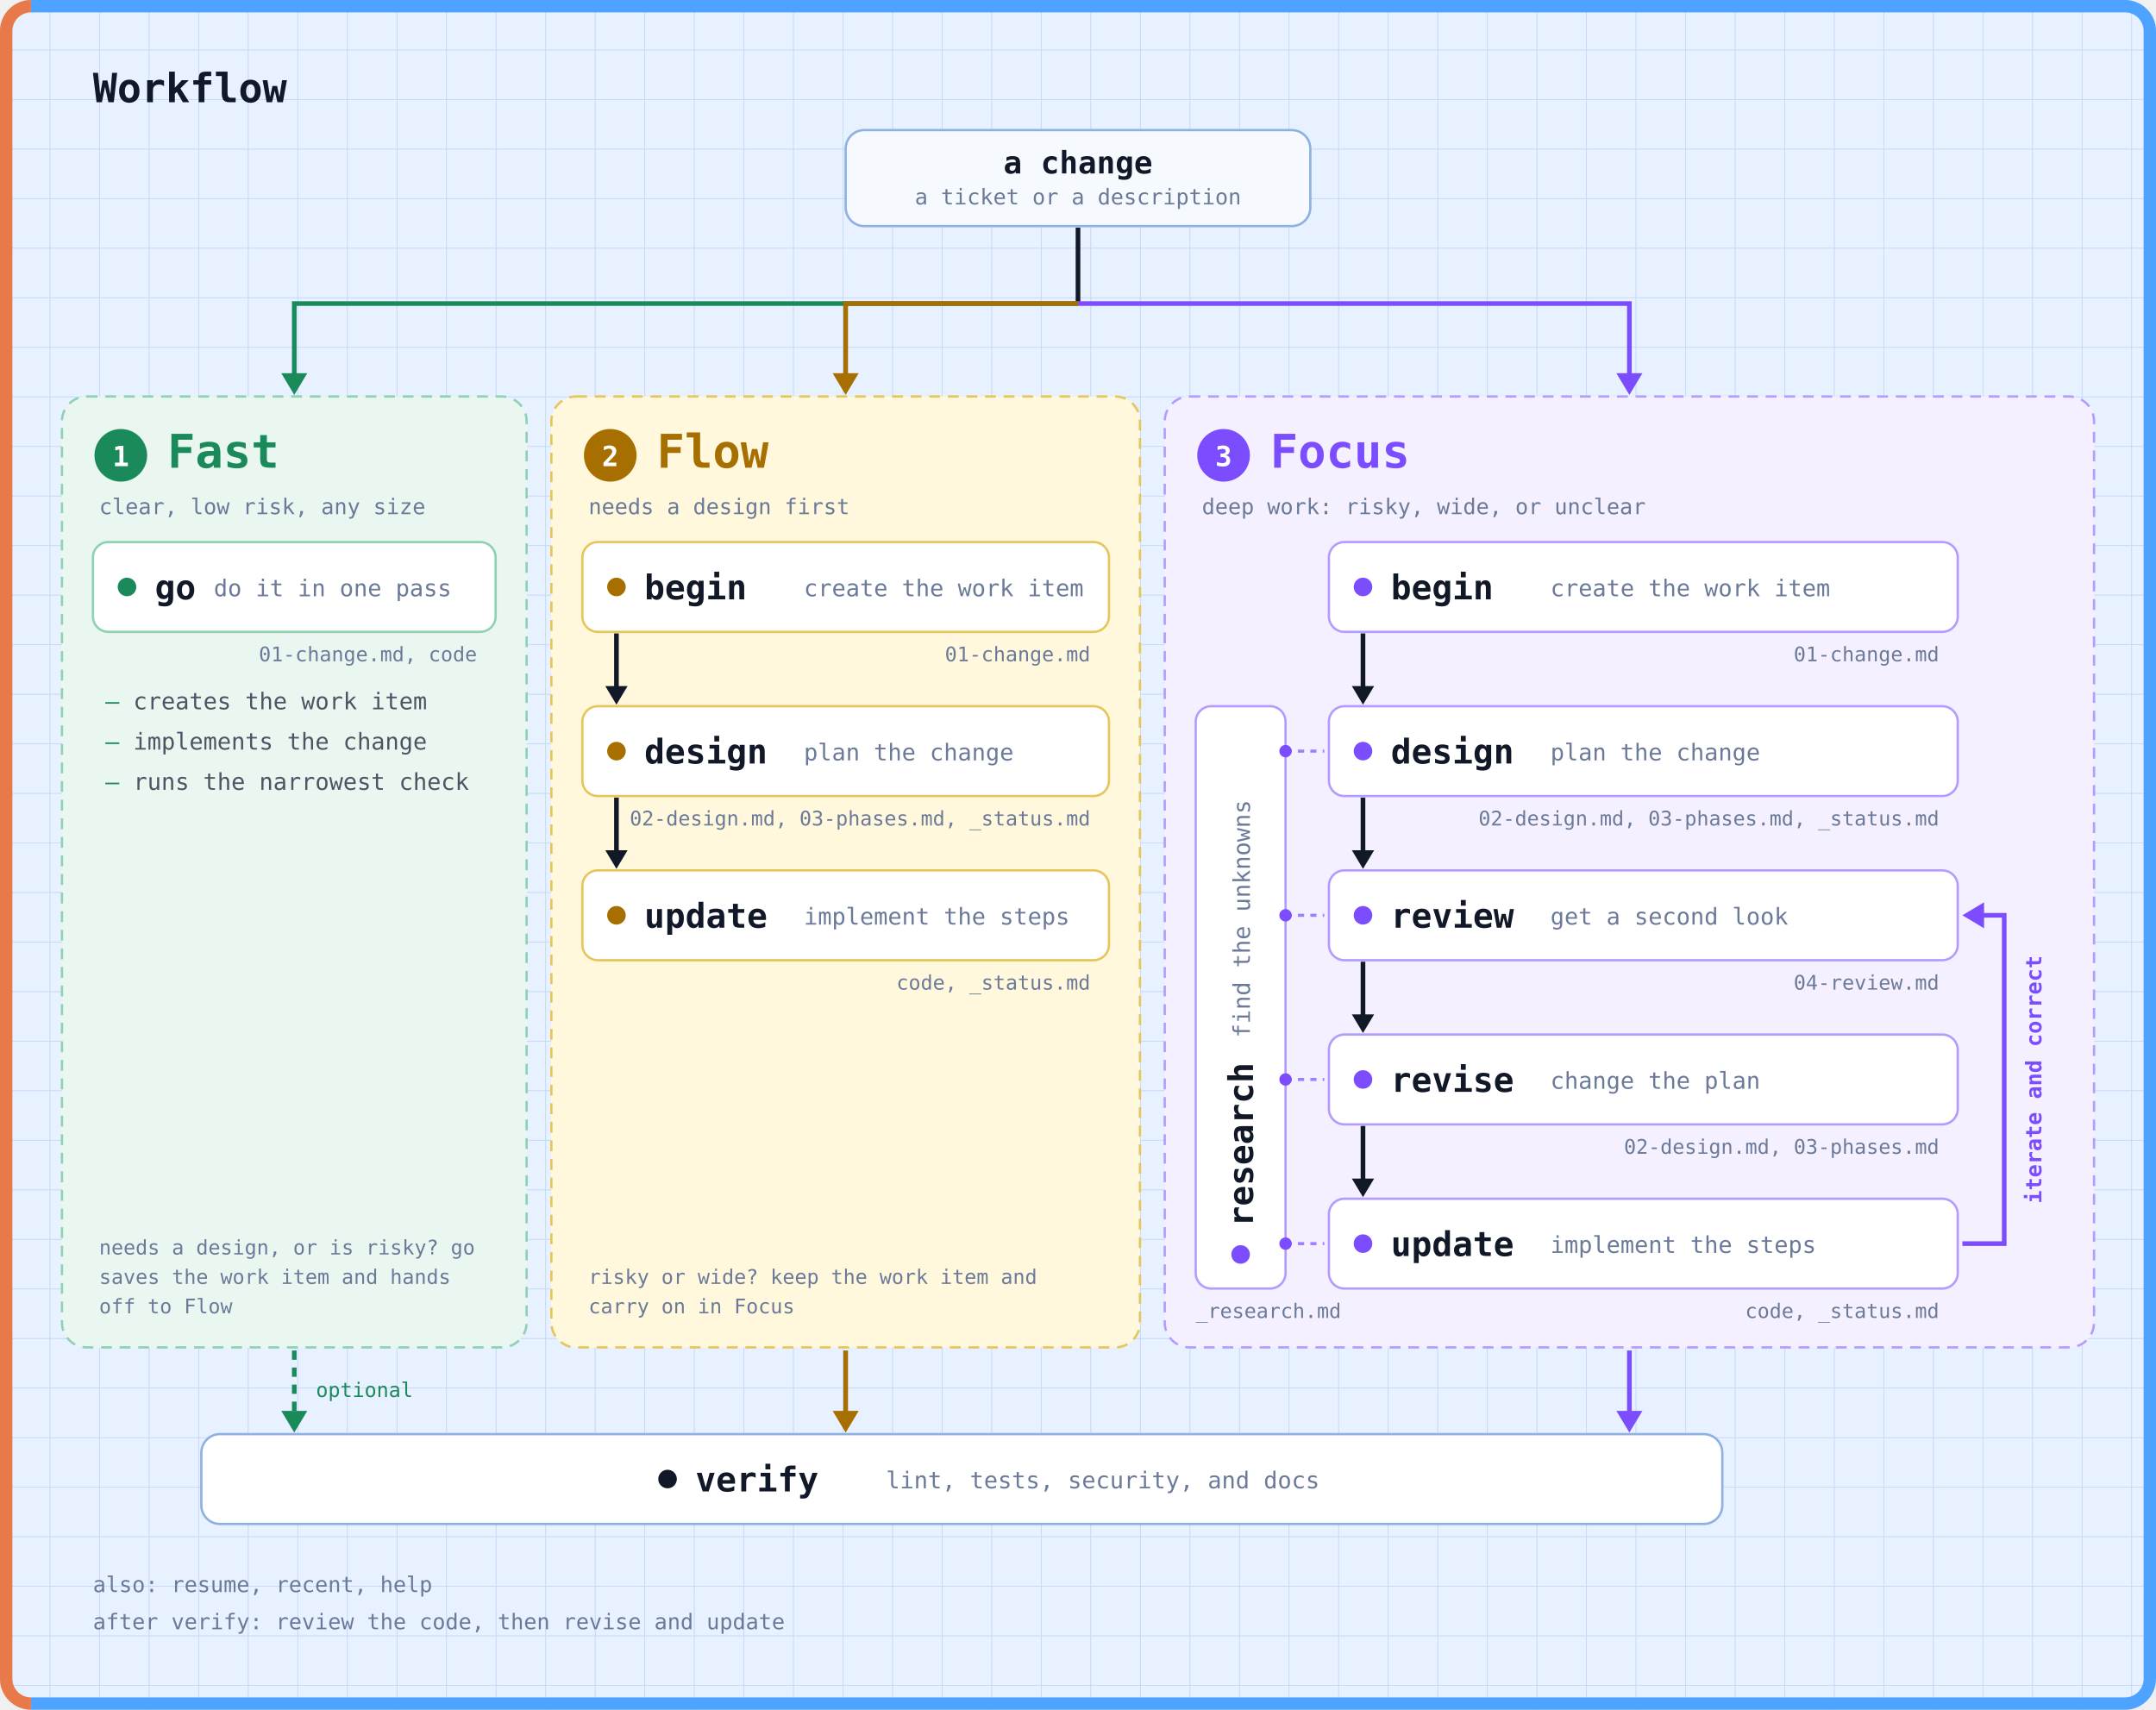
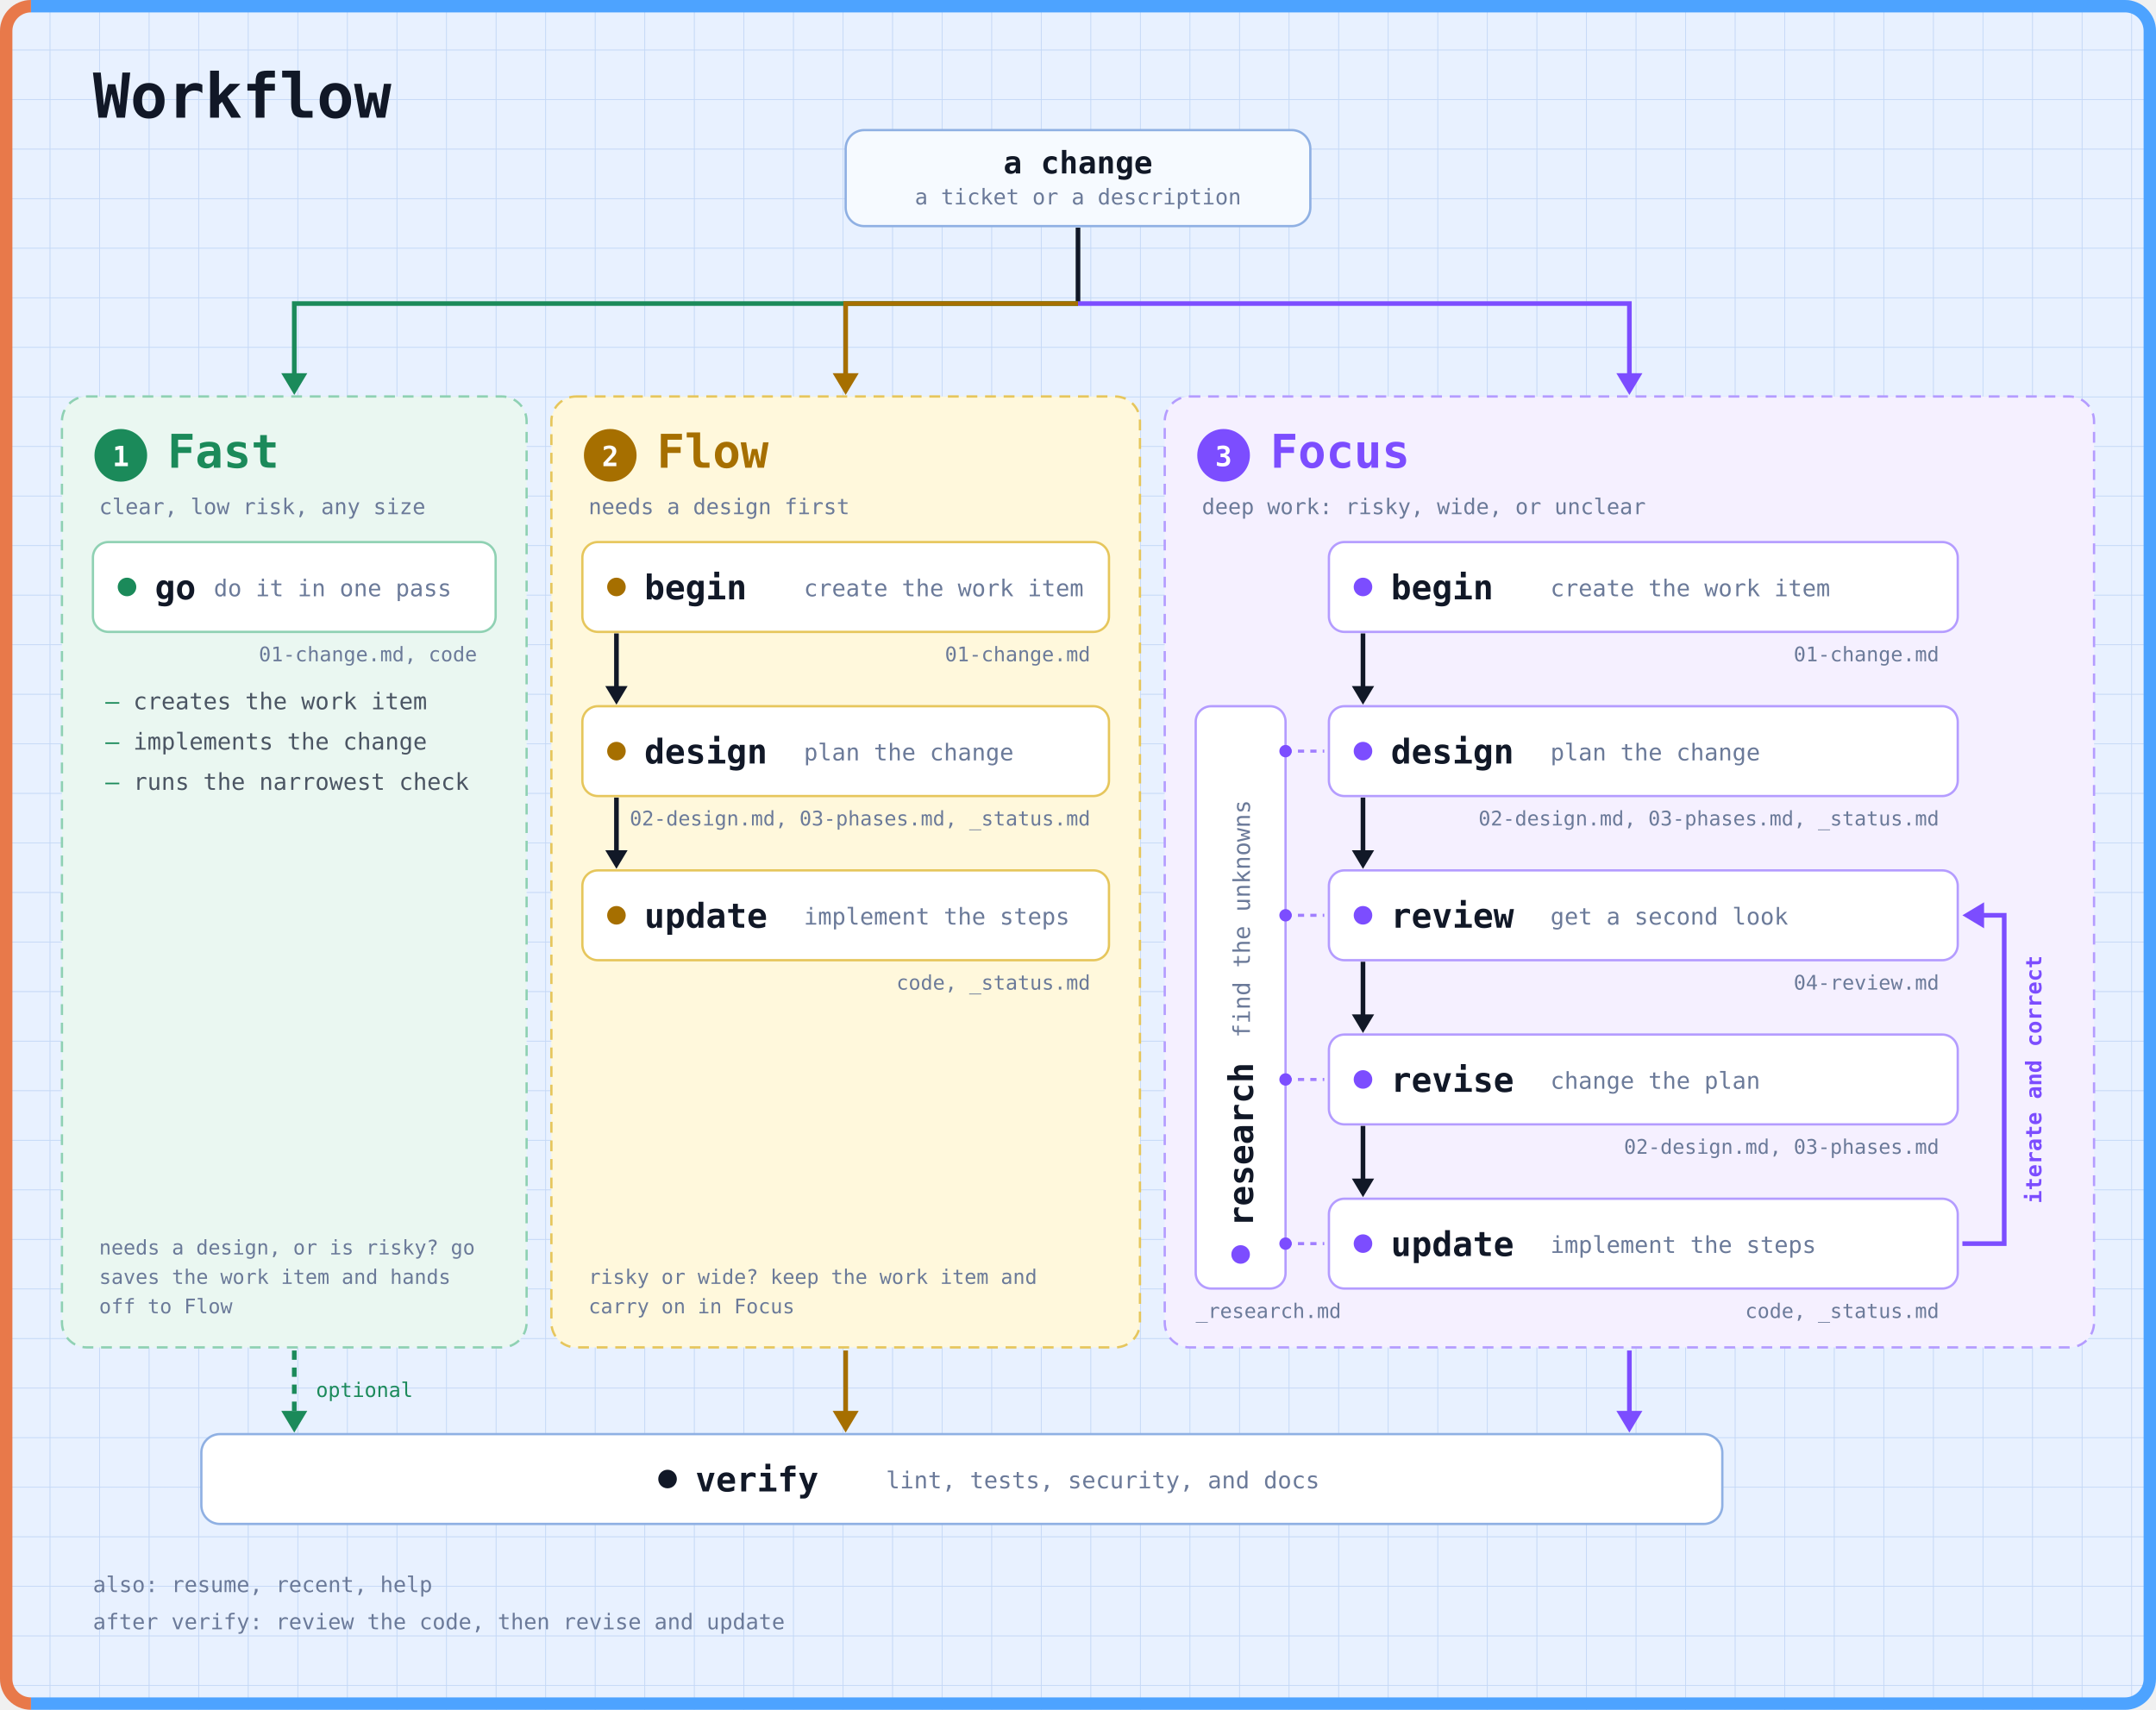
<svg xmlns="http://www.w3.org/2000/svg" width="1392" height="1104" viewBox="0 0 1392 1104" role="img" aria-label="Workflow: a change takes Fast, Flow, Focus, then verify">
  <defs>
    <pattern id="grid" width="32" height="32" patternUnits="userSpaceOnUse">
      <path d="M32 0H0V32" fill="none" stroke="#C4D8F6" stroke-width="1" />
    </pattern>
    <clipPath id="frame">
      <rect width="1392" height="1104" rx="20" />
    </clipPath>
  </defs>
  <g clip-path="url(#frame)">
    <rect width="1392" height="1104" fill="#E8F1FF" />
    <rect width="1392" height="1104" fill="url(#grid)" />
  </g>
  <path d="M 20 4 H 1372 A 16 16 0 0 1 1388 20 V 1084 A 16 16 0 0 1 1372 1100 H 20" fill="none" stroke="#4DA3FF" stroke-width="8" />
  <path d="M 20 4 A 16 16 0 0 0 4 20 V 1084 A 16 16 0 0 0 20 1100" fill="none" stroke="#E8794A" stroke-width="8" />
  <g font-family="ui-monospace, SFMono-Regular, Menlo, Consolas, 'DejaVu Sans Mono', monospace" transform="translate(0 20)">
-     <text x="60" y="46" font-size="26" font-weight="700" fill="#111827">Workflow</text>
+     <text x="60" y="56" font-size="40" font-weight="700" fill="#111827">Workflow</text>
    <rect x="546" y="64" width="300" height="62" rx="12" fill="#F6FAFF" stroke="#8FB0E3" stroke-width="1.5" />
    <text x="696" y="92" font-size="20" font-weight="700" fill="#111827" text-anchor="middle">a change</text>
    <text x="696" y="112" font-size="14" fill="#6B7A99" text-anchor="middle">a ticket or a description</text>
    <line x1="696" y1="127" x2="696" y2="176" stroke="#111827" stroke-width="3" />
    <path d="M 696 176 H 190 V 222" fill="none" stroke="#1B8A5A" stroke-width="3" />
    <polygon points="181.6,221 198.4,221 190,235" fill="#1B8A5A" />
    <path d="M 696 176 H 546 V 222" fill="none" stroke="#A66F00" stroke-width="3" />
    <polygon points="537.6,221 554.4,221 546,235" fill="#A66F00" />
    <path d="M 696 176 H 1052 V 222" fill="none" stroke="#7C4DFF" stroke-width="3" />
    <polygon points="1043.6,221 1060.4,221 1052,235" fill="#7C4DFF" />
    <rect x="40" y="236" width="300" height="614" rx="16" fill="#EAF7F1" stroke="#8FD1B3" stroke-width="1.5" stroke-dasharray="7 5" />
    <circle cx="78" cy="274" r="17" fill="#1B8A5A" />
    <text x="78" y="281" font-size="18" font-weight="700" fill="#FFFFFF" text-anchor="middle">1</text>
    <text x="108" y="282" font-size="30" font-weight="700" fill="#1B8A5A">Fast</text>
    <text x="64" y="312" font-size="14" fill="#6B7A99">clear, low risk, any size</text>
    <rect x="60" y="330" width="260" height="58" rx="10" fill="#FFFFFF" stroke="#8FD1B3" stroke-width="1.5" />
    <circle cx="82" cy="359" r="6" fill="#1B8A5A" />
    <text x="100" y="367" font-size="22" font-weight="700" fill="#111827">go</text>
    <text x="138" y="365" font-size="15" fill="#6B7A99">do it in one pass</text>
    <text x="308" y="407" font-size="13" fill="#6B7A99" text-anchor="end">01-change.md, code</text>
    <text x="68" y="438" font-size="15" fill="#4B5563">
      <tspan fill="#1B8A5A">–</tspan> creates the work item</text>
    <text x="68" y="464" font-size="15" fill="#4B5563">
      <tspan fill="#1B8A5A">–</tspan> implements the change</text>
    <text x="68" y="490" font-size="15" fill="#4B5563">
      <tspan fill="#1B8A5A">–</tspan> runs the narrowest check</text>
    <text x="64" y="790" font-size="13" fill="#6B7A99">needs a design, or is risky? go</text>
    <text x="64" y="809" font-size="13" fill="#6B7A99">saves the work item and hands</text>
    <text x="64" y="828" font-size="13" fill="#6B7A99">off to Flow</text>
    <rect x="356" y="236" width="380" height="614" rx="16" fill="#FFF8DC" stroke="#E6C65C" stroke-width="1.5" stroke-dasharray="7 5" />
    <circle cx="394" cy="274" r="17" fill="#A66F00" />
    <text x="394" y="281" font-size="18" font-weight="700" fill="#FFFFFF" text-anchor="middle">2</text>
    <text x="424" y="282" font-size="30" font-weight="700" fill="#A66F00">Flow</text>
    <text x="380" y="312" font-size="14" fill="#6B7A99">needs a design first</text>
    <rect x="376" y="330" width="340" height="58" rx="10" fill="#FFFFFF" stroke="#E6C65C" stroke-width="1.5" />
    <circle cx="398" cy="359" r="6" fill="#A66F00" />
    <text x="416" y="367" font-size="22" font-weight="700" fill="#111827">begin</text>
    <text x="519" y="365" font-size="15" fill="#6B7A99">create the work item</text>
    <text x="704" y="407" font-size="13" fill="#6B7A99" text-anchor="end">01-change.md</text>
    <rect x="376" y="436" width="340" height="58" rx="10" fill="#FFFFFF" stroke="#E6C65C" stroke-width="1.5" />
    <circle cx="398" cy="465" r="6" fill="#A66F00" />
    <text x="416" y="473" font-size="22" font-weight="700" fill="#111827">design</text>
    <text x="519" y="471" font-size="15" fill="#6B7A99">plan the change</text>
    <text x="704" y="513" font-size="13" fill="#6B7A99" text-anchor="end">02-design.md, 03-phases.md, _status.md</text>
    <rect x="376" y="542" width="340" height="58" rx="10" fill="#FFFFFF" stroke="#E6C65C" stroke-width="1.5" />
    <circle cx="398" cy="571" r="6" fill="#A66F00" />
    <text x="416" y="579" font-size="22" font-weight="700" fill="#111827">update</text>
    <text x="519" y="577" font-size="15" fill="#6B7A99">implement the steps</text>
    <text x="704" y="619" font-size="13" fill="#6B7A99" text-anchor="end">code, _status.md</text>
    <line x1="398" y1="389" x2="398" y2="424" stroke="#111827" stroke-width="3" />
    <polygon points="390.8,423 405.2,423 398,435" fill="#111827" />
    <line x1="398" y1="495" x2="398" y2="530" stroke="#111827" stroke-width="3" />
    <polygon points="390.8,529 405.2,529 398,541" fill="#111827" />
    <text x="380" y="809" font-size="13" fill="#6B7A99">risky or wide? keep the work item and</text>
    <text x="380" y="828" font-size="13" fill="#6B7A99">carry on in Focus</text>
    <rect x="752" y="236" width="600" height="614" rx="16" fill="#F5F0FF" stroke="#B49CFF" stroke-width="1.5" stroke-dasharray="7 5" />
    <circle cx="790" cy="274" r="17" fill="#7C4DFF" />
    <text x="790" y="281" font-size="18" font-weight="700" fill="#FFFFFF" text-anchor="middle">3</text>
    <text x="820" y="282" font-size="30" font-weight="700" fill="#7C4DFF">Focus</text>
    <text x="776" y="312" font-size="14" fill="#6B7A99">deep work: risky, wide, or unclear</text>
    <rect x="858" y="330" width="406" height="58" rx="10" fill="#FFFFFF" stroke="#B49CFF" stroke-width="1.5" />
    <circle cx="880" cy="359" r="6" fill="#7C4DFF" />
    <text x="898" y="367" font-size="22" font-weight="700" fill="#111827">begin</text>
    <text x="1001" y="365" font-size="15" fill="#6B7A99">create the work item</text>
    <text x="1252" y="407" font-size="13" fill="#6B7A99" text-anchor="end">01-change.md</text>
    <rect x="858" y="436" width="406" height="58" rx="10" fill="#FFFFFF" stroke="#B49CFF" stroke-width="1.5" />
    <circle cx="880" cy="465" r="6" fill="#7C4DFF" />
    <text x="898" y="473" font-size="22" font-weight="700" fill="#111827">design</text>
    <text x="1001" y="471" font-size="15" fill="#6B7A99">plan the change</text>
    <text x="1252" y="513" font-size="13" fill="#6B7A99" text-anchor="end">02-design.md, 03-phases.md, _status.md</text>
    <rect x="858" y="542" width="406" height="58" rx="10" fill="#FFFFFF" stroke="#B49CFF" stroke-width="1.5" />
    <circle cx="880" cy="571" r="6" fill="#7C4DFF" />
    <text x="898" y="579" font-size="22" font-weight="700" fill="#111827">review</text>
    <text x="1001" y="577" font-size="15" fill="#6B7A99">get a second look</text>
    <text x="1252" y="619" font-size="13" fill="#6B7A99" text-anchor="end">04-review.md</text>
    <rect x="858" y="648" width="406" height="58" rx="10" fill="#FFFFFF" stroke="#B49CFF" stroke-width="1.5" />
    <circle cx="880" cy="677" r="6" fill="#7C4DFF" />
    <text x="898" y="685" font-size="22" font-weight="700" fill="#111827">revise</text>
    <text x="1001" y="683" font-size="15" fill="#6B7A99">change the plan</text>
    <text x="1252" y="725" font-size="13" fill="#6B7A99" text-anchor="end">02-design.md, 03-phases.md</text>
    <rect x="858" y="754" width="406" height="58" rx="10" fill="#FFFFFF" stroke="#B49CFF" stroke-width="1.5" />
    <circle cx="880" cy="783" r="6" fill="#7C4DFF" />
    <text x="898" y="791" font-size="22" font-weight="700" fill="#111827">update</text>
    <text x="1001" y="789" font-size="15" fill="#6B7A99">implement the steps</text>
    <text x="1252" y="831" font-size="13" fill="#6B7A99" text-anchor="end">code, _status.md</text>
    <line x1="880" y1="389" x2="880" y2="424" stroke="#111827" stroke-width="3" />
    <polygon points="872.8,423 887.2,423 880,435" fill="#111827" />
    <line x1="880" y1="495" x2="880" y2="530" stroke="#111827" stroke-width="3" />
    <polygon points="872.8,529 887.2,529 880,541" fill="#111827" />
    <line x1="880" y1="601" x2="880" y2="636" stroke="#111827" stroke-width="3" />
    <polygon points="872.8,635 887.2,635 880,647" fill="#111827" />
    <line x1="880" y1="707" x2="880" y2="742" stroke="#111827" stroke-width="3" />
    <polygon points="872.8,741 887.2,741 880,753" fill="#111827" />
    <path d="M 1267 783 H 1294 V 571 H 1280" fill="none" stroke="#7C4DFF" stroke-width="3" />
    <polygon points="1281,562.6 1281,579.4 1267,571" fill="#7C4DFF" />
    <text transform="translate(1318 677) rotate(-90)" font-size="14" font-weight="700" fill="#7C4DFF" text-anchor="middle">iterate and correct</text>
    <rect x="772" y="436" width="58" height="376" rx="10" fill="#FFFFFF" stroke="#B49CFF" stroke-width="1.5" />
    <circle cx="801" cy="790" r="6" fill="#7C4DFF" />
    <text transform="translate(809 772) rotate(-90)" font-size="22" font-weight="700" fill="#111827">research<tspan dx="16" dy="-2" font-size="15" font-weight="400" fill="#6B7A99">find the unknowns</tspan>
    </text>
    <line x1="830" y1="465" x2="855" y2="465" stroke="#7C4DFF" stroke-width="2" stroke-dasharray="4 4" opacity="0.7" />
    <circle cx="830" cy="465" r="4" fill="#7C4DFF" />
    <line x1="830" y1="571" x2="855" y2="571" stroke="#7C4DFF" stroke-width="2" stroke-dasharray="4 4" opacity="0.7" />
    <circle cx="830" cy="571" r="4" fill="#7C4DFF" />
    <line x1="830" y1="677" x2="855" y2="677" stroke="#7C4DFF" stroke-width="2" stroke-dasharray="4 4" opacity="0.7" />
    <circle cx="830" cy="677" r="4" fill="#7C4DFF" />
    <line x1="830" y1="783" x2="855" y2="783" stroke="#7C4DFF" stroke-width="2" stroke-dasharray="4 4" opacity="0.7" />
    <circle cx="830" cy="783" r="4" fill="#7C4DFF" />
    <text x="772" y="831" font-size="13" fill="#6B7A99">_research.md</text>
    <path d="M 190 852 V 892" fill="none" stroke="#1B8A5A" stroke-width="3" stroke-dasharray="6 5" />
    <polygon points="181.6,891 198.4,891 190,905" fill="#1B8A5A" />
    <text x="204" y="882" font-size="13" fill="#1B8A5A">optional</text>
    <path d="M 546 852 V 892" fill="none" stroke="#A66F00" stroke-width="3" />
    <polygon points="537.6,891 554.4,891 546,905" fill="#A66F00" />
    <path d="M 1052 852 V 892" fill="none" stroke="#7C4DFF" stroke-width="3" />
    <polygon points="1043.6,891 1060.4,891 1052,905" fill="#7C4DFF" />
    <rect x="130" y="906" width="982" height="58" rx="12" fill="#FFFFFF" stroke="#8FB0E3" stroke-width="1.5" />
    <circle cx="431" cy="935" r="6" fill="#111827" />
    <text x="449" y="943" font-size="22" font-weight="700" fill="#111827">verify</text>
    <text x="572" y="941" font-size="15" fill="#6B7A99">lint, tests, security, and docs</text>
    <text x="60" y="1008" font-size="14" fill="#6B7A99">also: resume, recent, help</text>
    <text x="60" y="1032" font-size="14" fill="#6B7A99">after verify: review the code, then revise and update</text>
  </g>
</svg>
